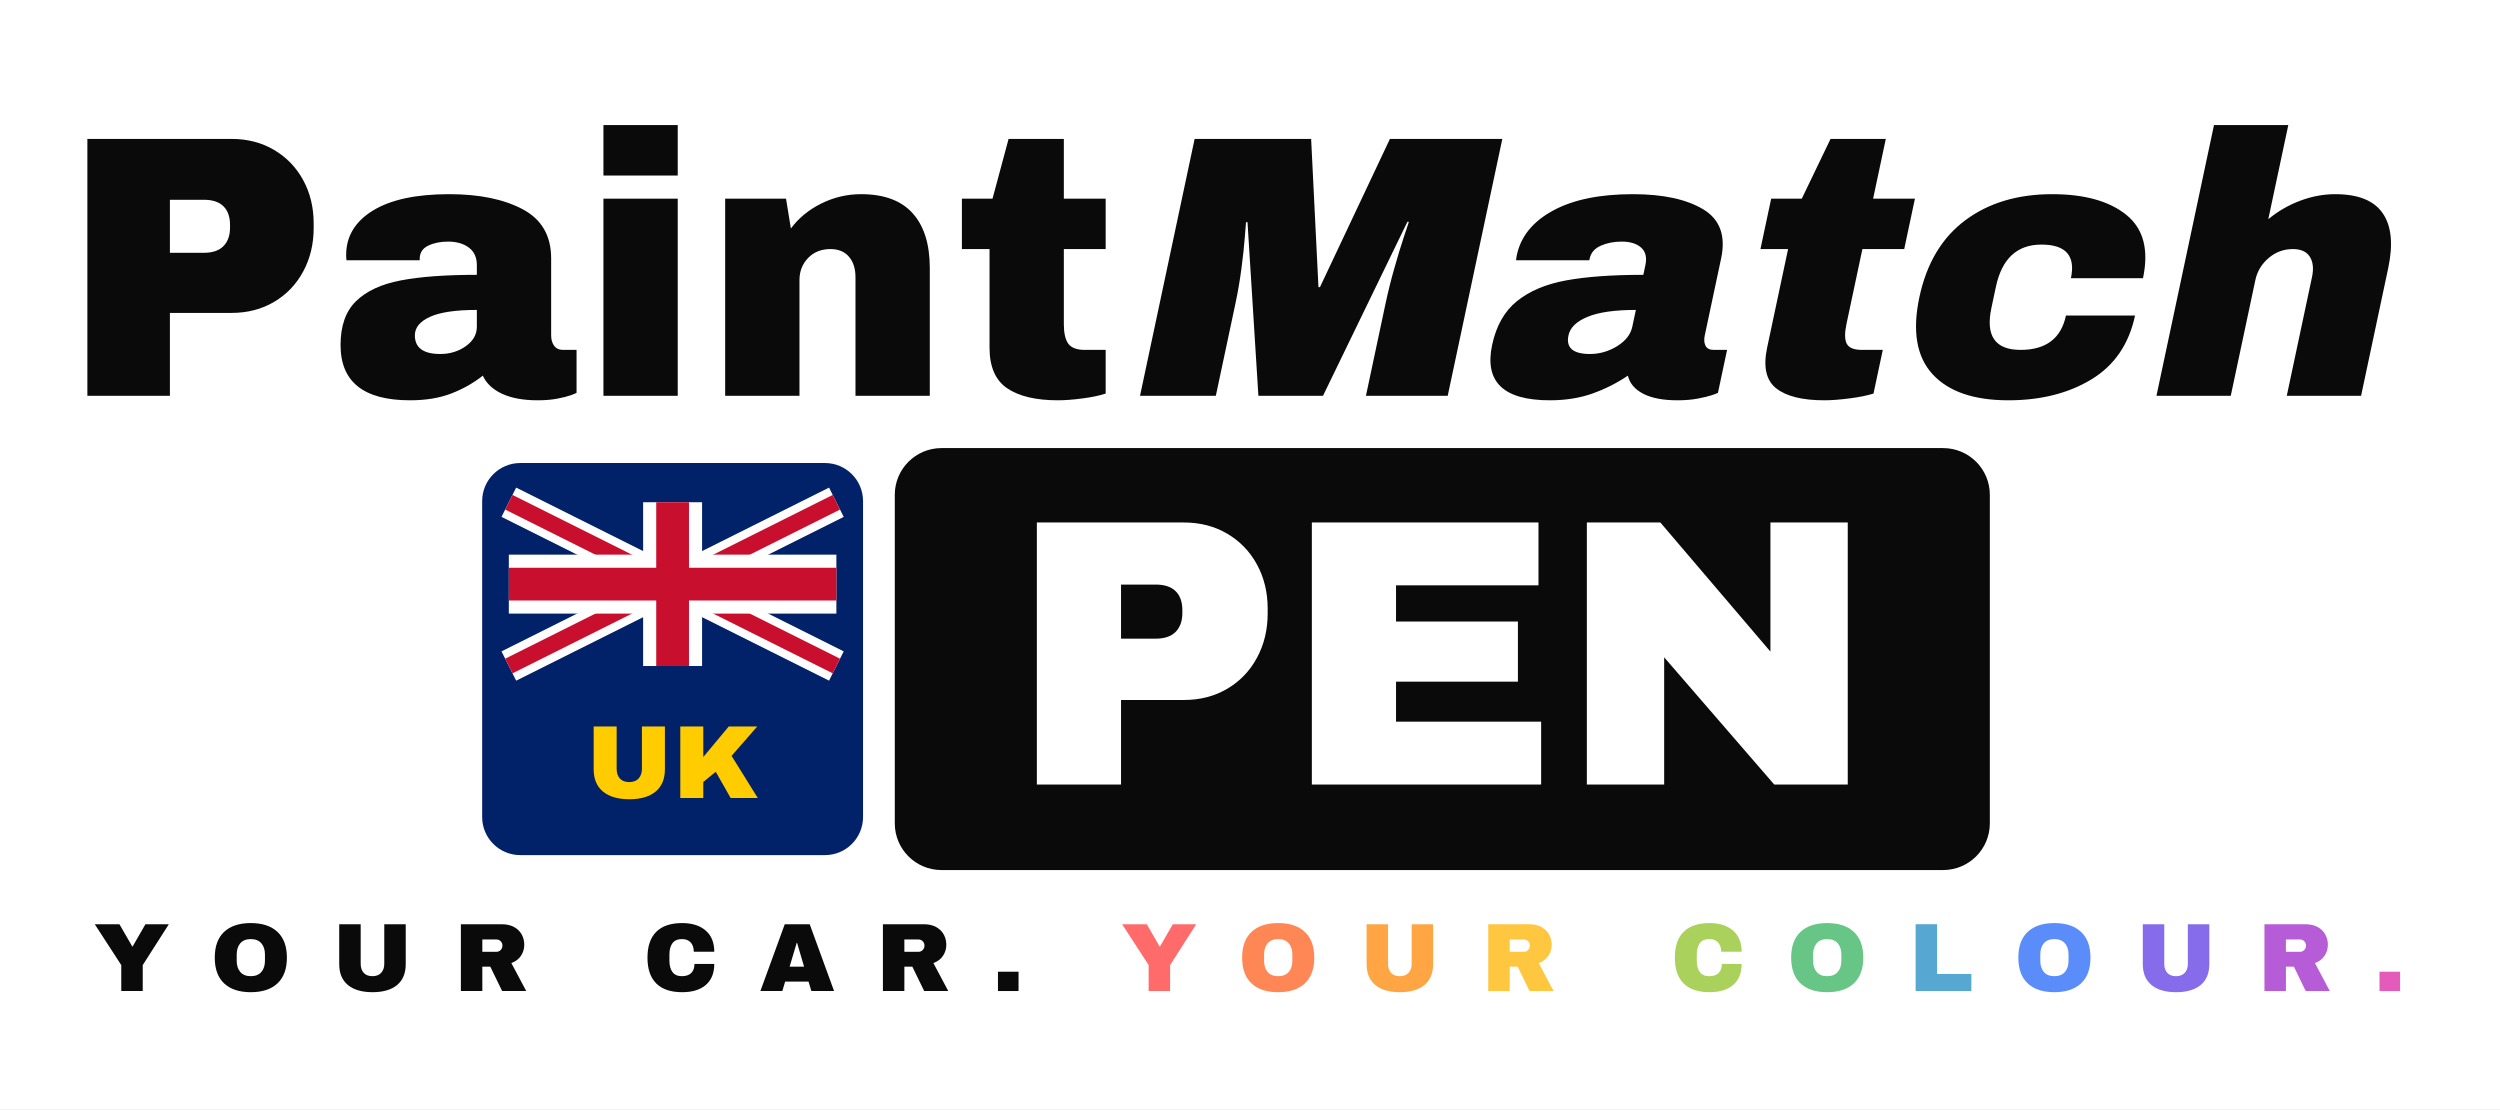
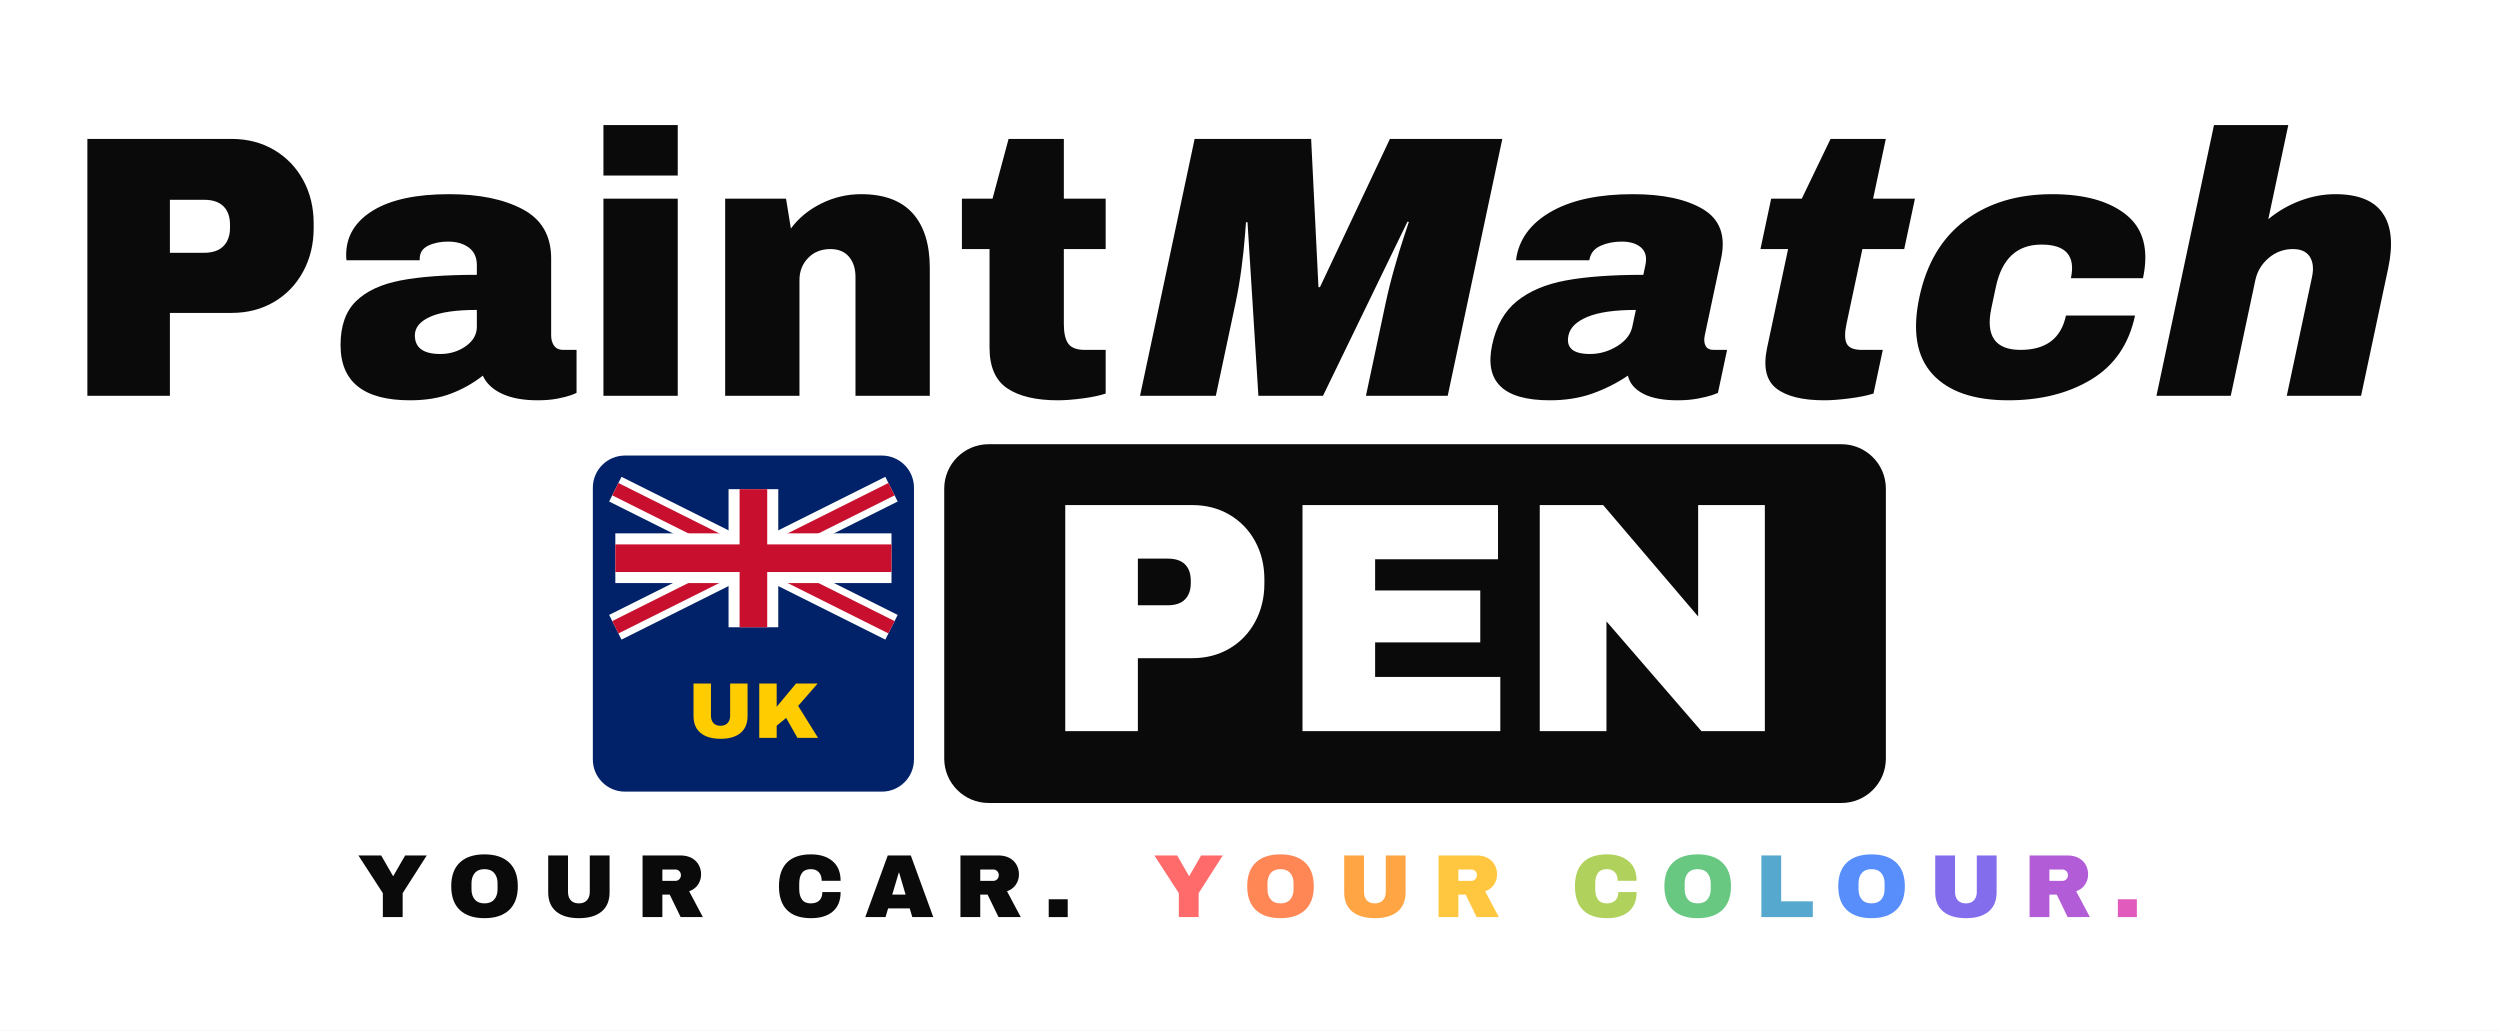
- <svg xmlns="http://www.w3.org/2000/svg" viewBox="0 0 1339.01 594.00" role="img" aria-label="PaintMatchPen">
+ <svg xmlns="http://www.w3.org/2000/svg" viewBox="0 0 1339.01 552.00" role="img" aria-label="PaintMatchPen">
  <rect width="100%" height="100%" fill="#FFFFFF" />
  <path d="M168.0 119.6V122.2Q168.0 135.0 162.4 145.4Q156.8 155.8 146.8 161.7Q136.8 167.6 124.0 167.6H91.0V212.0H46.8V74.4H124.0Q136.8 74.4 146.8 80.3Q156.8 86.2 162.4 96.5Q168.0 106.8 168.0 119.6ZM91.0 135.4H109.2Q116.2 135.4 119.7 131.8Q123.2 128.2 123.2 122.0V120.4Q123.2 114.0 119.7 110.5Q116.2 107.0 109.2 107.0H91.0Z M295.2 138.4V179.6Q295.2 183.0 296.8 185.2Q298.4 187.4 301.6 187.4H308.8V210.4Q308.2 210.8 305.7 211.7Q303.2 212.6 298.6 213.5Q294.0 214.4 288.0 214.4Q276.4 214.4 268.9 210.9Q261.4 207.4 258.6 201.2Q251.0 207.2 241.6 210.8Q232.2 214.4 219.6 214.4Q182.4 214.4 182.4 184.8Q182.4 169.4 190.7 161.3Q199.0 153.2 214.6 150.2Q230.2 147.2 255.4 147.2V142.0Q255.4 135.8 251.1 132.6Q246.8 129.4 240.0 129.4Q233.8 129.4 229.3 131.6Q224.8 133.8 224.8 138.6V139.4H185.6Q185.4 138.4 185.4 136.6Q185.4 121.6 199.7 112.8Q214.0 104.0 240.6 104.0Q264.8 104.0 280.0 112.1Q295.2 120.2 295.2 138.4ZM222.2 179.6Q222.2 189.6 235.8 189.6Q243.6 189.6 249.5 185.4Q255.4 181.2 255.4 175.0V166.0Q238.4 166.0 230.3 169.7Q222.2 173.4 222.2 179.6Z M323.2 94.0V67.0H363.0V94.0ZM323.2 212.0V106.4H363.0V212.0Z M498 143.6V212.0H458.2V148.4Q458.2 141.6 454.7 137.5Q451.2 133.4 444.8 133.4Q437.4 133.4 432.8 138.2Q428.2 143.0 428.2 150.0V212.0H388.4V106.4H421L423.6 122.4Q429.8 114.0 439.9 109.0Q450 104.0 461.2 104.0Q479.6 104.0 488.8 114.2Q498 124.4 498 143.6Z M592.2 106.4V133.4H569.8V173.6Q569.8 180.8 572.2 184.1Q574.6 187.4 581 187.4H592.2V210.8Q587.4 212.4 579.8 213.4Q572.2 214.4 566.6 214.4Q549 214.4 539.5 208.0Q530 201.6 530 186.2V133.4H515.2V106.4H531.6L540.2 74.4H569.8V106.4Z" fill="#0A0A0A" />
  <path d="M731.6 212.0 742.143 162.4Q744.098 153.2 746.86 143.5Q749.622 133.8 751.825 127.2Q754.028 120.6 754.61 118.8H753.81L708.6 212.0H674L668.168 119.0H667.368Q667.185 120.8 666.704 127.3Q666.222 133.8 664.96 143.5Q663.698 153.2 661.743 162.4L651.2 212.0H610.6L639.848 74.4H702.248L706.171 153.8H706.971L744.448 74.4H804.648L775.4 212.0Z M921.844 138.4 913.087 179.6Q912.364 183.0 913.497 185.2Q914.629 187.4 917.829 187.4H925.029L920.14 210.4Q919.455 210.8 916.764 211.7Q914.072 212.6 909.281 213.5Q904.49 214.4 898.49 214.4Q886.89 214.4 880.134 210.9Q873.378 207.4 871.896 201.2Q863.02 207.2 852.855 210.8Q842.69 214.4 830.09 214.4Q792.89 214.4 799.182 184.8Q802.455 169.4 812.477 161.3Q822.498 153.2 838.736 150.2Q854.974 147.2 880.174 147.2L881.279 142.0Q882.597 135.8 878.977 132.6Q875.357 129.4 868.557 129.4Q862.357 129.4 857.39 131.6Q852.422 133.8 851.402 138.6L851.232 139.4H812.032Q812.044 138.4 812.427 136.6Q815.615 121.6 831.786 112.8Q847.956 104.0 874.556 104.0Q898.756 104.0 912.234 112.1Q925.713 120.2 921.844 138.4ZM840.087 179.6Q837.961 189.6 851.561 189.6Q859.361 189.6 866.154 185.4Q872.947 181.2 874.265 175.0L876.178 166.0Q859.178 166.0 850.291 169.7Q841.405 173.4 840.087 179.6Z M1025.646 106.4 1019.907 133.4H997.507L988.962 173.6Q987.432 180.8 989.13 184.1Q990.829 187.4 997.229 187.4H1008.429L1003.455 210.8Q998.315 212.4 990.502 213.4Q982.69 214.4 977.09 214.4Q959.49 214.4 951.35 208.0Q943.211 201.6 946.484 186.2L957.707 133.4H942.907L948.646 106.4H965.046L980.448 74.4H1010.048L1003.246 106.4Z M1147.791 149.0H1109.191Q1113.017 131.0 1093.417 131.0Q1073.817 131.0 1069.013 153.6L1066.59 165.0Q1061.829 187.4 1082.229 187.4Q1102.629 187.4 1106.54 169.0H1143.54Q1138.651 192.0 1120.17 203.2Q1101.69 214.4 1075.69 214.4Q1047.89 214.4 1035.066 200.4Q1022.241 186.4 1028.023 159.2Q1033.805 132.0 1052.58 118.0Q1071.356 104.0 1099.156 104.0Q1125.156 104.0 1138.897 115.1Q1152.637 126.2 1147.791 149.0Z M1250.756 104.0Q1269.156 104.0 1276.188 114.2Q1283.22 124.4 1279.139 143.6L1264.6 212.0H1224.8L1238.319 148.4Q1239.764 141.6 1237.135 137.5Q1234.507 133.4 1228.107 133.4Q1220.707 133.4 1215.087 138.2Q1209.466 143.0 1207.979 150.0L1194.8 212.0H1155L1185.821 67.0H1225.621L1214.908 117.4Q1222.668 111.0 1232.012 107.5Q1241.356 104.0 1250.756 104.0Z" fill="#0A0A0A" />
-   <rect x="258.25" y="248.00" width="204.00" height="210.00" rx="20.40" ry="20.40" fill="#012169" />
-   <line x1="272.53" y1="269.00" x2="447.97" y2="356.72" stroke="#FFF" stroke-width="17.54" />
-   <line x1="447.97" y1="269.00" x2="272.53" y2="356.72" stroke="#FFF" stroke-width="17.54" />
-   <line x1="272.53" y1="269.00" x2="447.97" y2="356.72" stroke="#C8102E" stroke-width="8.77" />
-   <line x1="447.97" y1="269.00" x2="272.53" y2="356.72" stroke="#C8102E" stroke-width="8.77" />
-   <line x1="360.25" y1="269.00" x2="360.25" y2="356.72" stroke="#FFF" stroke-width="31.58" />
-   <line x1="272.53" y1="312.86" x2="447.97" y2="312.86" stroke="#FFF" stroke-width="31.58" />
-   <line x1="360.25" y1="269.00" x2="360.25" y2="356.72" stroke="#C8102E" stroke-width="17.54" />
-   <line x1="272.53" y1="312.86" x2="447.97" y2="312.86" stroke="#C8102E" stroke-width="17.54" />
-   <path d="M337.077 428.082Q327.942 428.082 322.956 423.96Q317.971 419.838 317.971 411.983V389.089H330.281V411.816Q330.281 415.047 332.008 416.969Q333.735 418.891 337.022 418.891Q340.308 418.891 342.063 416.941Q343.817 414.991 343.817 411.816V389.089H356.128V411.983Q356.128 419.838 351.17 423.96Q346.213 428.082 337.077 428.082Z M390.33 389.089H405.593L391.834 404.853L405.872 427.413H391.333L383.367 413.376L376.683 418.835V427.413H364.372V389.089H376.683V405.466Z" fill="#FFCC00" />
-   <rect x="484.25" y="245.00" width="576.51" height="216.00" rx="20.0" ry="20.0" fill="#0A0A0A" stroke="#0A0A0A" stroke-width="10.0" />
-   <path d="M678.97 325.952V328.604Q678.97 341.66 673.258 352.268Q667.546 362.876 657.346 368.894Q647.146 374.912 634.09 374.912H600.43V420.2H555.346V279.848H634.09Q647.146 279.848 657.346 285.866Q667.546 291.884 673.258 302.39Q678.97 312.896 678.97 325.952ZM600.43 342.068H618.994Q626.134 342.068 629.704 338.396Q633.274 334.724 633.274 328.4V326.768Q633.274 320.24 629.704 316.67Q626.134 313.1 618.994 313.1H600.43Z M702.634 279.848H824.014V313.508H747.718V332.888H812.998V365.12H747.718V386.54H825.442V420.2H702.634Z M950.29 420.2 891.334 352.064V420.2H849.922V279.848H889.294L948.25 349.004V279.848H989.662V420.2Z" fill="#FFF" />
-   <path d="M76.444 530.8H64.952V516.916L50.756 495.024H63.964L70.828 506.932H71.036L77.9 495.024H90.432L76.444 516.916Z" fill="#0A0A0A" />
-   <path d="M153.664 512.912Q153.664 521.96 148.62 526.692Q143.576 531.424 134.32 531.424Q125.064 531.424 120.046 526.718Q115.028 522.012 115.028 512.912Q115.028 503.812 120.046 499.106Q125.064 494.4 134.32 494.4Q143.576 494.4 148.62 499.132Q153.664 503.864 153.664 512.912ZM126.78 511.248V514.576Q126.78 518.372 128.704 520.608Q130.628 522.844 134.32 522.844Q138.012 522.844 139.962 520.608Q141.912 518.372 141.912 514.576V511.248Q141.912 507.452 139.962 505.216Q138.012 502.98 134.32 502.98Q130.628 502.98 128.704 505.216Q126.78 507.452 126.78 511.248Z" fill="#0A0A0A" />
-   <path d="M199.528 531.424Q191 531.424 186.346 527.576Q181.692 523.728 181.692 516.396V495.024H193.184V516.24Q193.184 519.256 194.796 521.05Q196.408 522.844 199.476 522.844Q202.544 522.844 204.182 521.024Q205.82 519.204 205.82 516.24V495.024H217.312V516.396Q217.312 523.728 212.684 527.576Q208.056 531.424 199.528 531.424Z" fill="#0A0A0A" />
-   <path d="M273.888 515.824 281.844 530.8H268.948L262.604 517.748H258.34V530.8H246.848V495.024H268.74Q272.588 495.024 275.318 496.506Q278.048 497.988 279.426 500.51Q280.804 503.032 280.804 505.996Q280.804 509.272 279.036 511.924Q277.268 514.576 273.888 515.824ZM265.88 503.188H258.34V509.792H265.88Q267.232 509.792 268.168 508.83Q269.104 507.868 269.104 506.464Q269.104 505.06 268.168 504.124Q267.232 503.188 265.88 503.188Z" fill="#0A0A0A" />
+   <rect x="317.53" y="244.00" width="172.00" height="180.00" rx="17.20" ry="17.20" fill="#012169" />
+   <line x1="329.57" y1="262.00" x2="477.49" y2="335.96" stroke="#FFF" stroke-width="14.79" />
+   <line x1="477.49" y1="262.00" x2="329.57" y2="335.96" stroke="#FFF" stroke-width="14.79" />
+   <line x1="329.57" y1="262.00" x2="477.49" y2="335.96" stroke="#C8102E" stroke-width="7.40" />
+   <line x1="477.49" y1="262.00" x2="329.57" y2="335.96" stroke="#C8102E" stroke-width="7.40" />
+   <line x1="403.53" y1="262.00" x2="403.53" y2="335.96" stroke="#FFF" stroke-width="26.63" />
+   <line x1="329.57" y1="298.98" x2="477.49" y2="298.98" stroke="#FFF" stroke-width="26.63" />
+   <line x1="403.53" y1="262.00" x2="403.53" y2="335.96" stroke="#C8102E" stroke-width="14.79" />
+   <line x1="329.57" y1="298.98" x2="477.49" y2="298.98" stroke="#C8102E" stroke-width="14.79" />
+   <path d="M385.948 395.7Q379.018 395.7 375.236 392.573Q371.453 389.446 371.453 383.488V366.119H380.793V383.361Q380.793 385.812 382.103 387.27Q383.413 388.728 385.906 388.728Q388.399 388.728 389.73 387.249Q391.062 385.77 391.062 383.361V366.119H400.401V383.488Q400.401 389.446 396.64 392.573Q392.879 395.7 385.948 395.7Z M426.348 366.119H437.927L427.489 378.078L438.138 395.193H427.109L421.066 384.544L415.995 388.685V395.193H406.655V366.119H415.995V378.543Z" fill="#FFCC00" />
+   <rect x="509.53" y="241.72" width="496.75" height="184.56" rx="20.0" ry="20.0" fill="#0A0A0A" stroke="#0A0A0A" stroke-width="7.6" />
+   <path d="M677.208 310.288V312.576Q677.208 323.84 672.28 332.992Q667.352 342.144 658.552 347.336Q649.752 352.528 638.488 352.528H609.448V391.6H570.552V270.512H638.488Q649.752 270.512 658.552 275.704Q667.352 280.896 672.28 289.96Q677.208 299.024 677.208 310.288ZM609.448 324.192H625.464Q631.624 324.192 634.704 321.024Q637.784 317.856 637.784 312.4V310.992Q637.784 305.36 634.704 302.28Q631.624 299.2 625.464 299.2H609.448Z M697.624 270.512H802.344V299.552H736.52V316.272H792.84V344.08H736.52V362.56H803.576V391.6H697.624Z M911.288 391.6 860.424 332.816V391.6H824.696V270.512H858.664L909.528 330.176V270.512H945.256V391.6Z" fill="#FFF" />
+   <path d="M215.664 491.2H205.056V478.384L191.952 458.176H204.144L210.48 469.168H210.672L217.008 458.176H228.576L215.664 478.384Z" fill="#0A0A0A" />
+   <path d="M277.344 474.688Q277.344 483.04 272.688 487.408Q268.032 491.776 259.488 491.776Q250.944 491.776 246.312 487.432Q241.68 483.088 241.68 474.688Q241.68 466.288 246.312 461.944Q250.944 457.6 259.488 457.6Q268.032 457.6 272.688 461.968Q277.344 466.336 277.344 474.688ZM252.528 473.152V476.224Q252.528 479.728 254.304 481.792Q256.08 483.856 259.488 483.856Q262.896 483.856 264.696 481.792Q266.496 479.728 266.496 476.224V473.152Q266.496 469.648 264.696 467.584Q262.896 465.52 259.488 465.52Q256.08 465.52 254.304 467.584Q252.528 469.648 252.528 473.152Z" fill="#0A0A0A" />
+   <path d="M310.08 491.776Q302.208 491.776 297.912 488.224Q293.616 484.672 293.616 477.904V458.176H304.224V477.76Q304.224 480.544 305.712 482.2Q307.2 483.856 310.032 483.856Q312.864 483.856 314.376 482.176Q315.888 480.496 315.888 477.76V458.176H326.496V477.904Q326.496 484.672 322.224 488.224Q317.952 491.776 310.08 491.776Z" fill="#0A0A0A" />
+   <path d="M369.12 477.376 376.464 491.2H364.56L358.704 479.152H354.768V491.2H344.16V458.176H364.368Q367.92 458.176 370.44 459.544Q372.96 460.912 374.232 463.24Q375.504 465.568 375.504 468.304Q375.504 471.328 373.872 473.776Q372.24 476.224 369.12 477.376ZM361.728 465.712H354.768V471.808H361.728Q362.976 471.808 363.84 470.92Q364.704 470.032 364.704 468.736Q364.704 467.44 363.84 466.576Q362.976 465.712 361.728 465.712Z" fill="#0A0A0A" />
  <path d="" fill="#0A0A0A" />
-   <path d="M382.568 509.74H371.596Q371.596 506.62 369.958 504.8Q368.32 502.98 365.304 502.98Q361.82 502.98 360.182 505.164Q358.544 507.348 358.544 511.248V514.576Q358.544 518.424 360.182 520.634Q361.82 522.844 365.2 522.844Q368.528 522.844 370.244 521.128Q371.96 519.412 371.96 516.292H382.568Q382.568 523.624 378.07 527.524Q373.572 531.424 365.356 531.424Q356.204 531.424 351.498 526.744Q346.792 522.064 346.792 512.912Q346.792 503.76 351.498 499.08Q356.204 494.4 365.356 494.4Q373.312 494.4 377.94 498.378Q382.568 502.356 382.568 509.74Z" fill="#0A0A0A" />
-   <path d="M434.568 530.8 433.06 525.756H420.528L419.02 530.8H407.268L420.32 495.024H433.684L446.736 530.8ZM422.92 517.748H430.668L426.924 505.008H426.716Z" fill="#0A0A0A" />
-   <path d="M499.932 515.824 507.888 530.8H494.992L488.648 517.748H484.384V530.8H472.892V495.024H494.784Q498.632 495.024 501.362 496.506Q504.092 497.988 505.47 500.51Q506.848 503.032 506.848 505.996Q506.848 509.272 505.08 511.924Q503.312 514.576 499.932 515.824ZM491.924 503.188H484.384V509.792H491.924Q493.276 509.792 494.212 508.83Q495.148 507.868 495.148 506.464Q495.148 505.06 494.212 504.124Q493.276 503.188 491.924 503.188Z" fill="#0A0A0A" />
-   <path d="M534.512 530.8V520.452H545.536V530.8Z" fill="#0A0A0A" />
-   <path d="M626.708 530.8H615.216V516.916L601.02 495.024H614.228L621.092 506.932H621.3L628.164 495.024H640.696L626.708 516.916Z" fill="rgb(255,107,107)" />
-   <path d="M703.928 512.912Q703.928 521.96 698.884 526.692Q693.84 531.424 684.584 531.424Q675.328 531.424 670.31 526.718Q665.292 522.012 665.292 512.912Q665.292 503.812 670.31 499.106Q675.328 494.4 684.584 494.4Q693.84 494.4 698.884 499.132Q703.928 503.864 703.928 512.912ZM677.044 511.248V514.576Q677.044 518.372 678.968 520.608Q680.892 522.844 684.584 522.844Q688.276 522.844 690.226 520.608Q692.176 518.372 692.176 514.576V511.248Q692.176 507.452 690.226 505.216Q688.276 502.98 684.584 502.98Q680.892 502.98 678.968 505.216Q677.044 507.452 677.044 511.248Z" fill="rgb(255,135,86)" />
-   <path d="M749.792 531.424Q741.264 531.424 736.61 527.576Q731.956 523.728 731.956 516.396V495.024H743.448V516.24Q743.448 519.256 745.06 521.05Q746.672 522.844 749.74 522.844Q752.808 522.844 754.446 521.024Q756.084 519.204 756.084 516.24V495.024H767.576V516.396Q767.576 523.728 762.948 527.576Q758.32 531.424 749.792 531.424Z" fill="rgb(255,165,68)" />
-   <path d="M824.152 515.824 832.108 530.8H819.212L812.868 517.748H808.604V530.8H797.112V495.024H819.004Q822.852 495.024 825.582 496.506Q828.312 497.988 829.69 500.51Q831.068 503.032 831.068 505.996Q831.068 509.272 829.3 511.924Q827.532 514.576 824.152 515.824ZM816.144 503.188H808.604V509.792H816.144Q817.496 509.792 818.432 508.83Q819.368 507.868 819.368 506.464Q819.368 505.06 818.432 504.124Q817.496 503.188 816.144 503.188Z" fill="rgb(255,198,63)" />
-   <path d="" fill="rgb(221,213,73)" />
-   <path d="M932.832 509.74H921.86Q921.86 506.62 920.222 504.8Q918.584 502.98 915.568 502.98Q912.084 502.98 910.446 505.164Q908.808 507.348 908.808 511.248V514.576Q908.808 518.424 910.446 520.634Q912.084 522.844 915.464 522.844Q918.792 522.844 920.508 521.128Q922.224 519.412 922.224 516.292H932.832Q932.832 523.624 928.334 527.524Q923.836 531.424 915.62 531.424Q906.468 531.424 901.762 526.744Q897.056 522.064 897.056 512.912Q897.056 503.76 901.762 499.08Q906.468 494.4 915.62 494.4Q923.576 494.4 928.204 498.378Q932.832 502.356 932.832 509.74Z" fill="rgb(171,209,93)" />
-   <path d="M997.988 512.912Q997.988 521.96 992.944 526.692Q987.9 531.424 978.644 531.424Q969.388 531.424 964.37 526.718Q959.352 522.012 959.352 512.912Q959.352 503.812 964.37 499.106Q969.388 494.4 978.644 494.4Q987.9 494.4 992.944 499.132Q997.988 503.864 997.988 512.912ZM971.104 511.248V514.576Q971.104 518.372 973.028 520.608Q974.952 522.844 978.644 522.844Q982.336 522.844 984.286 520.608Q986.236 518.372 986.236 514.576V511.248Q986.236 507.452 984.286 505.216Q982.336 502.98 978.644 502.98Q974.952 502.98 973.028 505.216Q971.104 507.452 971.104 511.248Z" fill="rgb(103,197,133)" />
-   <path d="M1026.016 495.024H1037.508V521.648H1055.864V530.8H1026.016Z" fill="rgb(86,167,210)" />
-   <path d="M1119.668 512.912Q1119.668 521.96 1114.624 526.692Q1109.58 531.424 1100.324 531.424Q1091.068 531.424 1086.05 526.718Q1081.032 522.012 1081.032 512.912Q1081.032 503.812 1086.05 499.106Q1091.068 494.4 1100.324 494.4Q1109.58 494.4 1114.624 499.132Q1119.668 503.864 1119.668 512.912ZM1092.784 511.248V514.576Q1092.784 518.372 1094.708 520.608Q1096.632 522.844 1100.324 522.844Q1104.016 522.844 1105.966 520.608Q1107.916 518.372 1107.916 514.576V511.248Q1107.916 507.452 1105.966 505.216Q1104.016 502.98 1100.324 502.98Q1096.632 502.98 1094.708 505.216Q1092.784 507.452 1092.784 511.248Z" fill="rgb(90,140,250)" />
-   <path d="M1165.532 531.424Q1157.004 531.424 1152.35 527.576Q1147.696 523.728 1147.696 516.396V495.024H1159.188V516.24Q1159.188 519.256 1160.8 521.05Q1162.412 522.844 1165.48 522.844Q1168.548 522.844 1170.186 521.024Q1171.824 519.204 1171.824 516.24V495.024H1183.316V516.396Q1183.316 523.728 1178.688 527.576Q1174.06 531.424 1165.532 531.424Z" fill="rgb(134,107,235)" />
-   <path d="M1239.892 515.824 1247.848 530.8H1234.952L1228.608 517.748H1224.344V530.8H1212.852V495.024H1234.744Q1238.592 495.024 1241.322 496.506Q1244.052 497.988 1245.43 500.51Q1246.808 503.032 1246.808 505.996Q1246.808 509.272 1245.04 511.924Q1243.272 514.576 1239.892 515.824ZM1231.884 503.188H1224.344V509.792H1231.884Q1233.236 509.792 1234.172 508.83Q1235.108 507.868 1235.108 506.464Q1235.108 505.06 1234.172 504.124Q1233.236 503.188 1231.884 503.188Z" fill="rgb(181,92,214)" />
-   <path d="M1274.472 530.8V520.452H1285.496V530.8Z" fill="rgb(228,91,188)" />
+   <path d="M450.24 471.76H440.112Q440.112 468.88 438.6 467.2Q437.088 465.52 434.304 465.52Q431.088 465.52 429.576 467.536Q428.064 469.552 428.064 473.152V476.224Q428.064 479.776 429.576 481.816Q431.088 483.856 434.208 483.856Q437.28 483.856 438.864 482.272Q440.448 480.688 440.448 477.808H450.24Q450.24 484.576 446.088 488.176Q441.936 491.776 434.352 491.776Q425.904 491.776 421.56 487.456Q417.216 483.136 417.216 474.688Q417.216 466.24 421.56 461.92Q425.904 457.6 434.352 457.6Q441.696 457.6 445.968 461.272Q450.24 464.944 450.24 471.76Z" fill="#0A0A0A" />
+   <path d="M488.64 491.2 487.248 486.544H475.68L474.288 491.2H463.44L475.488 458.176H487.824L499.872 491.2ZM477.888 479.152H485.04L481.584 467.392H481.392Z" fill="#0A0A0A" />
+   <path d="M539.376 477.376 546.72 491.2H534.816L528.96 479.152H525.024V491.2H514.416V458.176H534.624Q538.176 458.176 540.696 459.544Q543.216 460.912 544.488 463.24Q545.76 465.568 545.76 468.304Q545.76 471.328 544.128 473.776Q542.496 476.224 539.376 477.376ZM531.984 465.712H525.024V471.808H531.984Q533.232 471.808 534.096 470.92Q534.96 470.032 534.96 468.736Q534.96 467.44 534.096 466.576Q533.232 465.712 531.984 465.712Z" fill="#0A0A0A" />
+   <path d="M561.696 491.2V481.648H571.872V491.2Z" fill="#0A0A0A" />
+   <path d="M642 491.2H631.392V478.384L618.288 458.176H630.48L636.816 469.168H637.008L643.344 458.176H654.912L642 478.384Z" fill="rgb(255,107,107)" />
+   <path d="M703.68 474.688Q703.68 483.04 699.024 487.408Q694.368 491.776 685.824 491.776Q677.28 491.776 672.648 487.432Q668.016 483.088 668.016 474.688Q668.016 466.288 672.648 461.944Q677.28 457.6 685.824 457.6Q694.368 457.6 699.024 461.968Q703.68 466.336 703.68 474.688ZM678.864 473.152V476.224Q678.864 479.728 680.64 481.792Q682.416 483.856 685.824 483.856Q689.232 483.856 691.032 481.792Q692.832 479.728 692.832 476.224V473.152Q692.832 469.648 691.032 467.584Q689.232 465.52 685.824 465.52Q682.416 465.52 680.64 467.584Q678.864 469.648 678.864 473.152Z" fill="rgb(255,135,86)" />
+   <path d="M736.416 491.776Q728.544 491.776 724.248 488.224Q719.952 484.672 719.952 477.904V458.176H730.56V477.76Q730.56 480.544 732.048 482.2Q733.536 483.856 736.368 483.856Q739.2 483.856 740.712 482.176Q742.224 480.496 742.224 477.76V458.176H752.832V477.904Q752.832 484.672 748.56 488.224Q744.288 491.776 736.416 491.776Z" fill="rgb(255,165,68)" />
+   <path d="M795.456 477.376 802.8 491.2H790.896L785.04 479.152H781.104V491.2H770.496V458.176H790.704Q794.256 458.176 796.776 459.544Q799.296 460.912 800.568 463.24Q801.84 465.568 801.84 468.304Q801.84 471.328 800.208 473.776Q798.576 476.224 795.456 477.376ZM788.064 465.712H781.104V471.808H788.064Q789.312 471.808 790.176 470.92Q791.04 470.032 791.04 468.736Q791.04 467.44 790.176 466.576Q789.312 465.712 788.064 465.712Z" fill="rgb(255,198,63)" />
+   <path d="" fill="rgb(220,213,74)" />
+   <path d="M876.576 471.76H866.448Q866.448 468.88 864.936 467.2Q863.424 465.52 860.64 465.52Q857.424 465.52 855.912 467.536Q854.4 469.552 854.4 473.152V476.224Q854.4 479.776 855.912 481.816Q857.424 483.856 860.544 483.856Q863.616 483.856 865.2 482.272Q866.784 480.688 866.784 477.808H876.576Q876.576 484.576 872.424 488.176Q868.272 491.776 860.688 491.776Q852.24 491.776 847.896 487.456Q843.552 483.136 843.552 474.688Q843.552 466.24 847.896 461.92Q852.24 457.6 860.688 457.6Q868.032 457.6 872.304 461.272Q876.576 464.944 876.576 471.76Z" fill="rgb(176,209,91)" />
+   <path d="M927.12 474.688Q927.12 483.04 922.464 487.408Q917.808 491.776 909.264 491.776Q900.72 491.776 896.088 487.432Q891.456 483.088 891.456 474.688Q891.456 466.288 896.088 461.944Q900.72 457.6 909.264 457.6Q917.808 457.6 922.464 461.968Q927.12 466.336 927.12 474.688ZM902.304 473.152V476.224Q902.304 479.728 904.08 481.792Q905.856 483.856 909.264 483.856Q912.672 483.856 914.472 481.792Q916.272 479.728 916.272 476.224V473.152Q916.272 469.648 914.472 467.584Q912.672 465.52 909.264 465.52Q905.856 465.52 904.08 467.584Q902.304 469.648 902.304 473.152Z" fill="rgb(104,199,129)" />
+   <path d="M943.392 458.176H954V482.752H970.944V491.2H943.392Z" fill="rgb(87,168,207)" />
+   <path d="M1020.24 474.688Q1020.24 483.04 1015.584 487.408Q1010.928 491.776 1002.384 491.776Q993.84 491.776 989.208 487.432Q984.576 483.088 984.576 474.688Q984.576 466.288 989.208 461.944Q993.84 457.6 1002.384 457.6Q1010.928 457.6 1015.584 461.968Q1020.24 466.336 1020.24 474.688ZM995.424 473.152V476.224Q995.424 479.728 997.2 481.792Q998.976 483.856 1002.384 483.856Q1005.792 483.856 1007.592 481.792Q1009.392 479.728 1009.392 476.224V473.152Q1009.392 469.648 1007.592 467.584Q1005.792 465.52 1002.384 465.52Q998.976 465.52 997.2 467.584Q995.424 469.648 995.424 473.152Z" fill="rgb(87,142,251)" />
+   <path d="M1052.976 491.776Q1045.104 491.776 1040.808 488.224Q1036.512 484.672 1036.512 477.904V458.176H1047.12V477.76Q1047.12 480.544 1048.608 482.2Q1050.096 483.856 1052.928 483.856Q1055.76 483.856 1057.272 482.176Q1058.784 480.496 1058.784 477.76V458.176H1069.392V477.904Q1069.392 484.672 1065.12 488.224Q1060.848 491.776 1052.976 491.776Z" fill="rgb(131,109,236)" />
+   <path d="M1112.016 477.376 1119.36 491.2H1107.456L1101.6 479.152H1097.664V491.2H1087.056V458.176H1107.264Q1110.816 458.176 1113.336 459.544Q1115.856 460.912 1117.128 463.24Q1118.4 465.568 1118.4 468.304Q1118.4 471.328 1116.768 473.776Q1115.136 476.224 1112.016 477.376ZM1104.624 465.712H1097.664V471.808H1104.624Q1105.872 471.808 1106.736 470.92Q1107.6 470.032 1107.6 468.736Q1107.6 467.44 1106.736 466.576Q1105.872 465.712 1104.624 465.712Z" fill="rgb(178,92,215)" />
+   <path d="M1134.336 491.2V481.648H1144.512V491.2Z" fill="rgb(225,91,189)" />
</svg>
